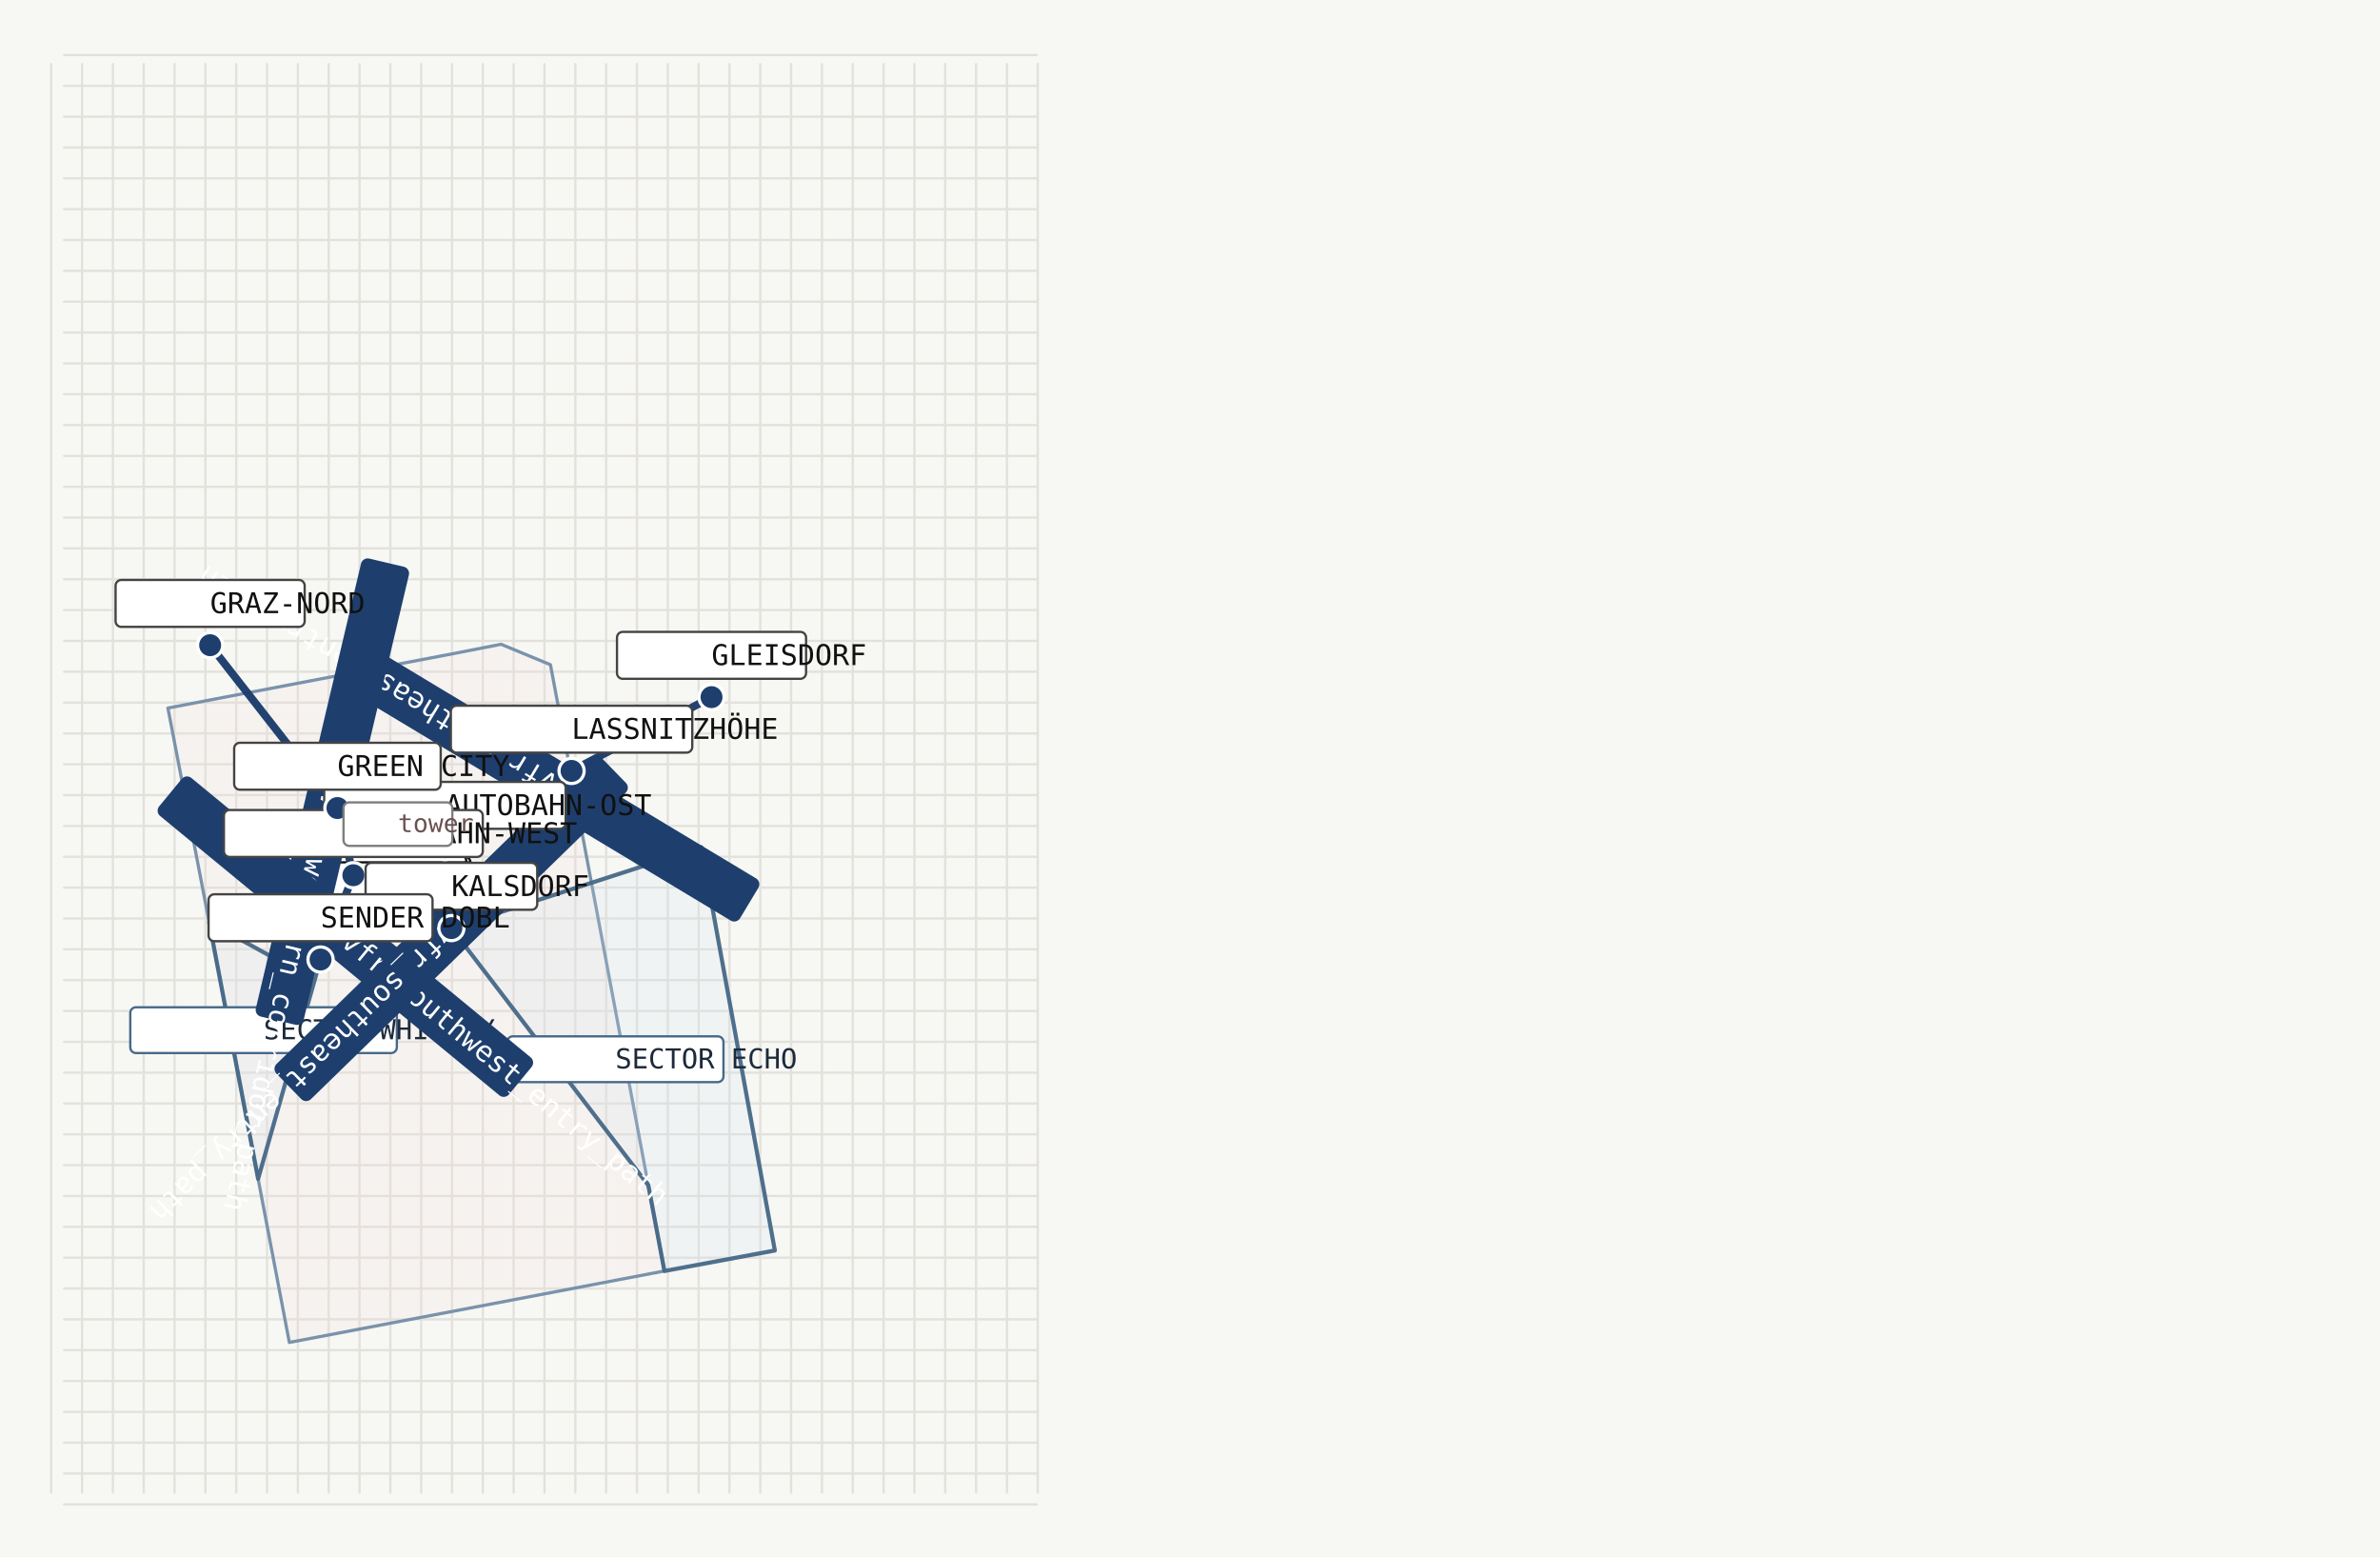
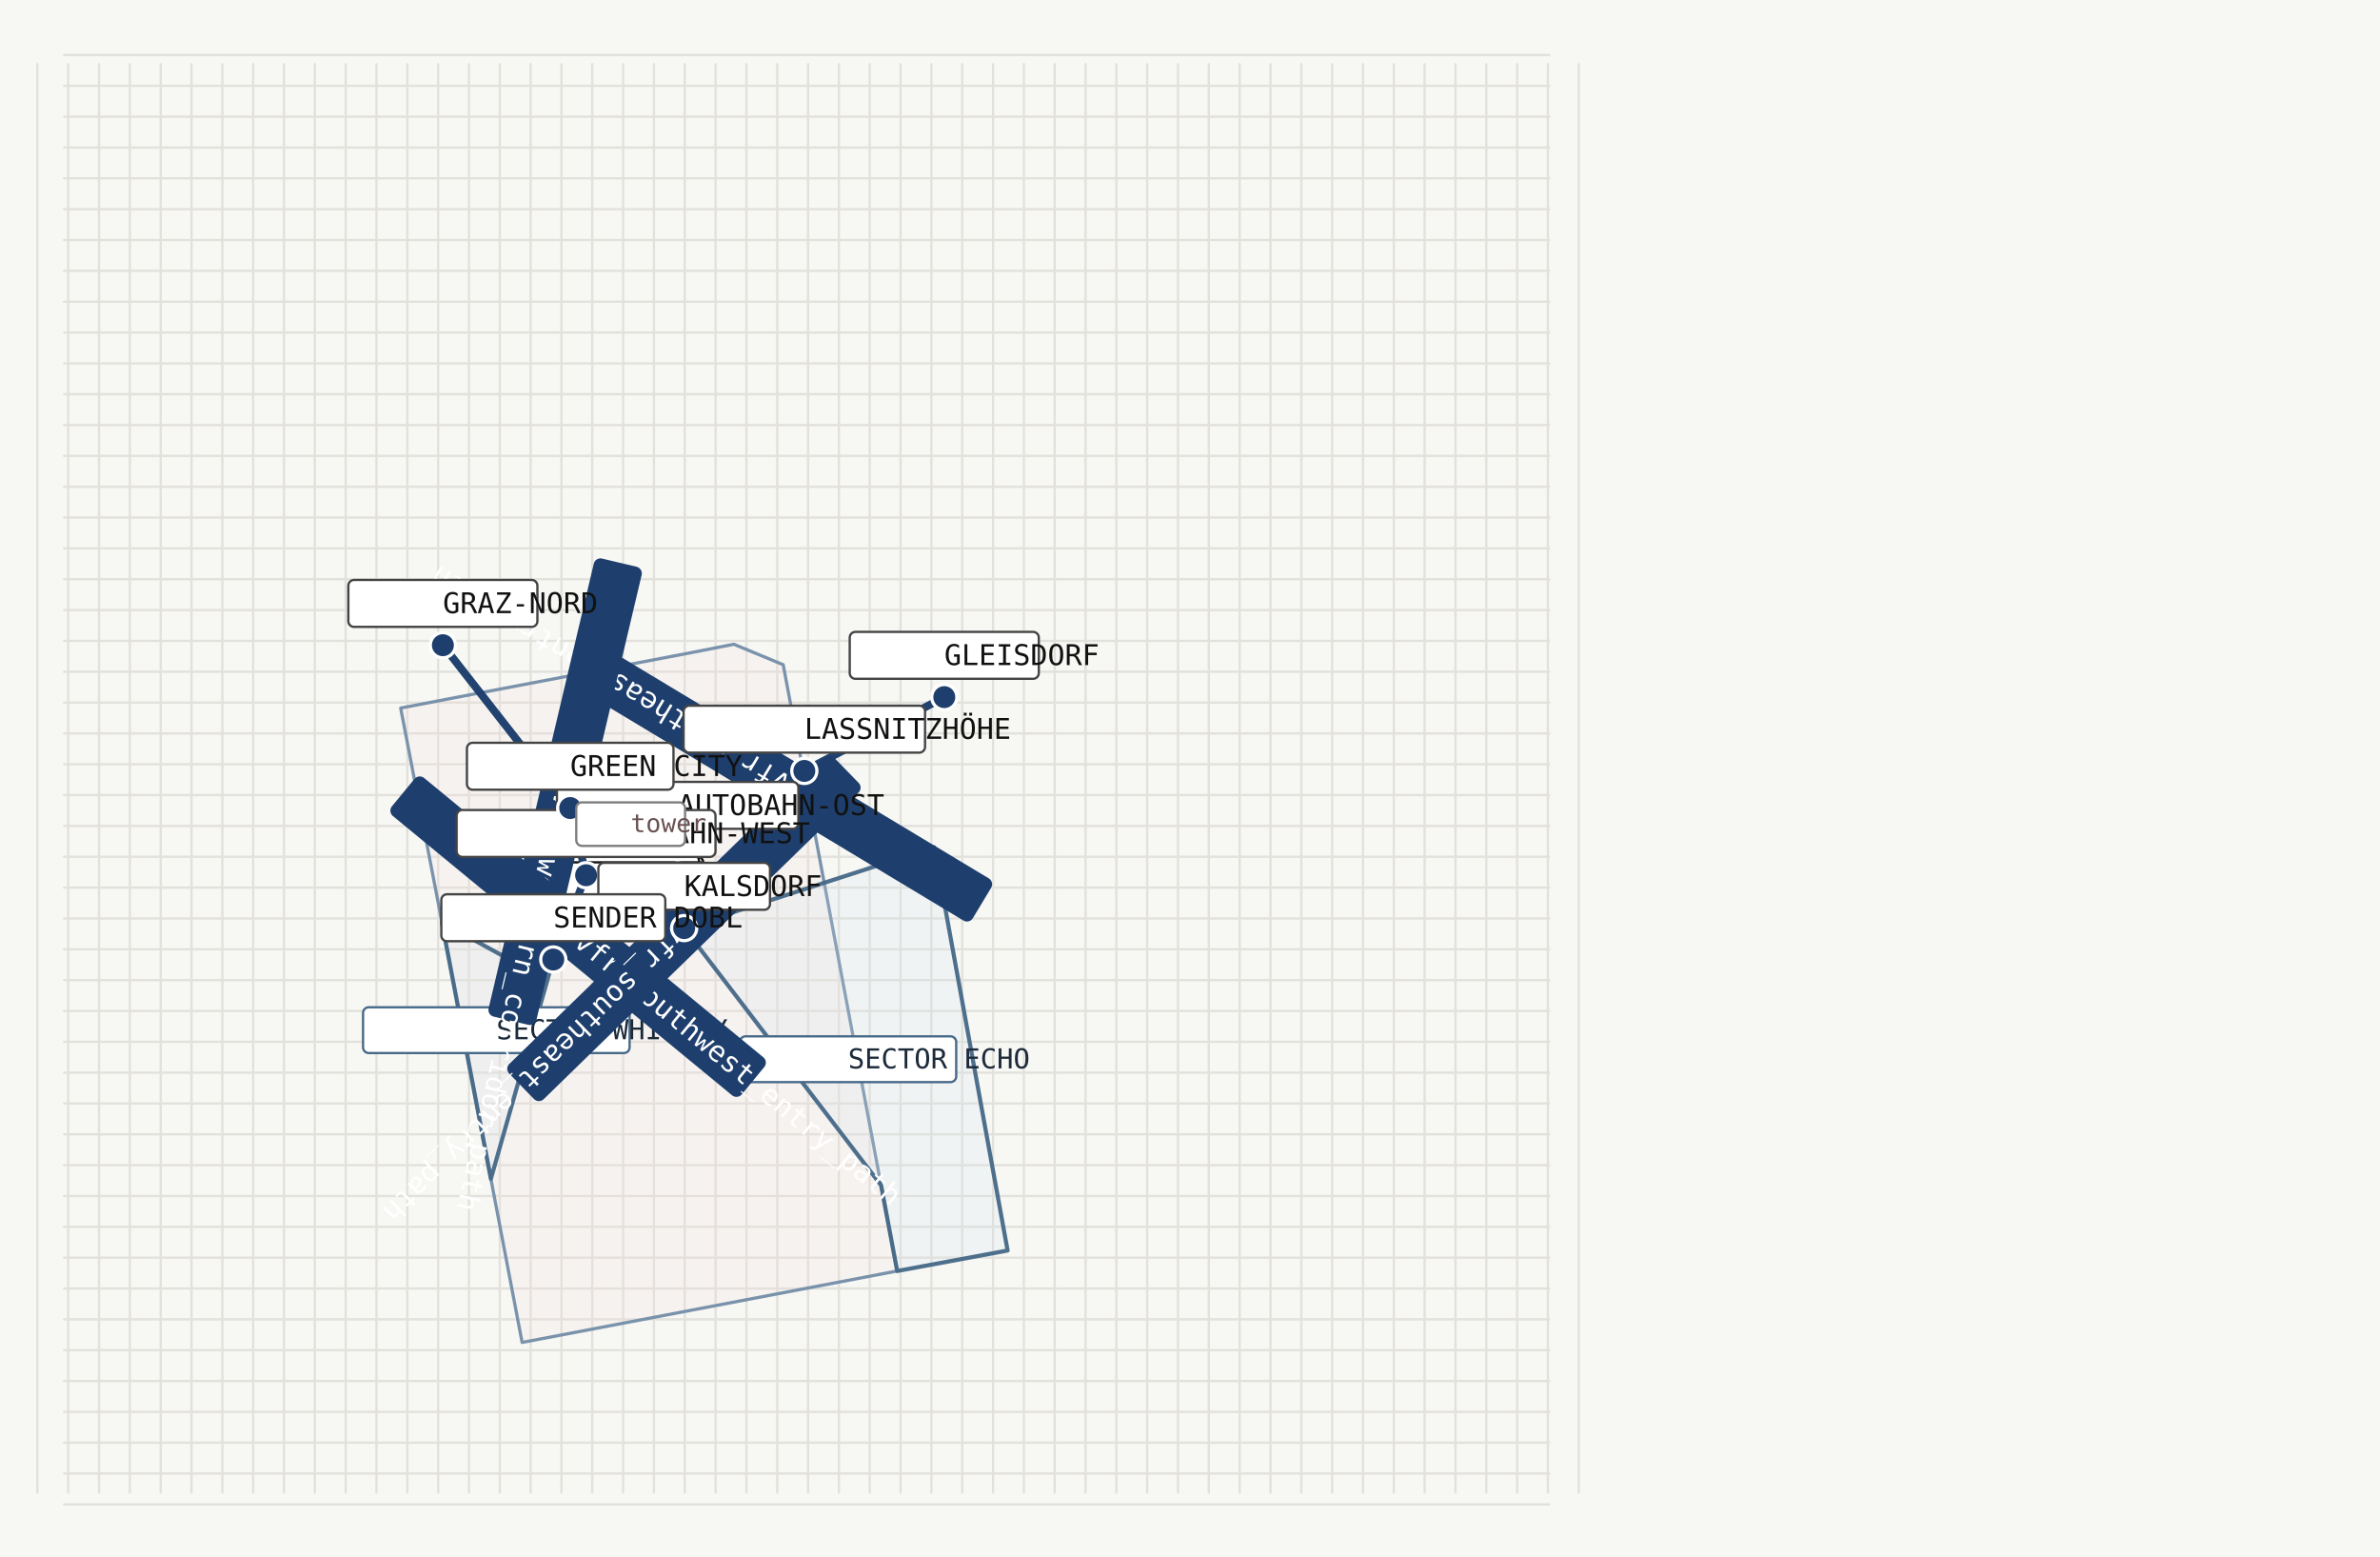
<svg xmlns="http://www.w3.org/2000/svg" width="1040" height="680" viewBox="0 0 1040 680">
  <rect x="0" y="0" width="1040" height="680" fill="#f7f7f4" />
-   <line x1="22.39" y1="652.00" x2="22.39" y2="28.00" stroke="#e2e1dc" stroke-width="1.00" stroke-opacity="1.000" stroke-linecap="round" />
-   <line x1="35.86" y1="652.00" x2="35.86" y2="28.00" stroke="#e2e1dc" stroke-width="1.00" stroke-opacity="1.000" stroke-linecap="round" />
-   <line x1="49.34" y1="652.00" x2="49.34" y2="28.00" stroke="#e2e1dc" stroke-width="1.00" stroke-opacity="1.000" stroke-linecap="round" />
-   <line x1="62.81" y1="652.00" x2="62.81" y2="28.00" stroke="#e2e1dc" stroke-width="1.00" stroke-opacity="1.000" stroke-linecap="round" />
-   <line x1="76.28" y1="652.00" x2="76.28" y2="28.00" stroke="#e2e1dc" stroke-width="1.00" stroke-opacity="1.000" stroke-linecap="round" />
-   <line x1="89.75" y1="652.00" x2="89.75" y2="28.00" stroke="#e2e1dc" stroke-width="1.00" stroke-opacity="1.000" stroke-linecap="round" />
-   <line x1="103.22" y1="652.00" x2="103.22" y2="28.00" stroke="#e2e1dc" stroke-width="1.00" stroke-opacity="1.000" stroke-linecap="round" />
-   <line x1="116.69" y1="652.00" x2="116.69" y2="28.00" stroke="#e2e1dc" stroke-width="1.00" stroke-opacity="1.000" stroke-linecap="round" />
-   <line x1="130.16" y1="652.00" x2="130.16" y2="28.00" stroke="#e2e1dc" stroke-width="1.00" stroke-opacity="1.000" stroke-linecap="round" />
-   <line x1="143.63" y1="652.00" x2="143.63" y2="28.00" stroke="#e2e1dc" stroke-width="1.00" stroke-opacity="1.000" stroke-linecap="round" />
-   <line x1="157.10" y1="652.00" x2="157.10" y2="28.00" stroke="#e2e1dc" stroke-width="1.00" stroke-opacity="1.000" stroke-linecap="round" />
-   <line x1="170.58" y1="652.00" x2="170.58" y2="28.00" stroke="#e2e1dc" stroke-width="1.00" stroke-opacity="1.000" stroke-linecap="round" />
-   <line x1="184.05" y1="652.00" x2="184.05" y2="28.00" stroke="#e2e1dc" stroke-width="1.00" stroke-opacity="1.000" stroke-linecap="round" />
-   <line x1="197.52" y1="652.00" x2="197.52" y2="28.00" stroke="#e2e1dc" stroke-width="1.00" stroke-opacity="1.000" stroke-linecap="round" />
-   <line x1="210.99" y1="652.00" x2="210.99" y2="28.00" stroke="#e2e1dc" stroke-width="1.00" stroke-opacity="1.000" stroke-linecap="round" />
-   <line x1="224.46" y1="652.00" x2="224.46" y2="28.00" stroke="#e2e1dc" stroke-width="1.00" stroke-opacity="1.000" stroke-linecap="round" />
-   <line x1="237.93" y1="652.00" x2="237.93" y2="28.00" stroke="#e2e1dc" stroke-width="1.00" stroke-opacity="1.000" stroke-linecap="round" />
-   <line x1="251.40" y1="652.00" x2="251.40" y2="28.00" stroke="#e2e1dc" stroke-width="1.00" stroke-opacity="1.000" stroke-linecap="round" />
-   <line x1="264.87" y1="652.00" x2="264.87" y2="28.00" stroke="#e2e1dc" stroke-width="1.00" stroke-opacity="1.000" stroke-linecap="round" />
-   <line x1="278.34" y1="652.00" x2="278.34" y2="28.00" stroke="#e2e1dc" stroke-width="1.00" stroke-opacity="1.000" stroke-linecap="round" />
-   <line x1="291.81" y1="652.00" x2="291.81" y2="28.00" stroke="#e2e1dc" stroke-width="1.00" stroke-opacity="1.000" stroke-linecap="round" />
-   <line x1="305.29" y1="652.00" x2="305.29" y2="28.00" stroke="#e2e1dc" stroke-width="1.00" stroke-opacity="1.000" stroke-linecap="round" />
-   <line x1="318.76" y1="652.00" x2="318.76" y2="28.00" stroke="#e2e1dc" stroke-width="1.00" stroke-opacity="1.000" stroke-linecap="round" />
-   <line x1="332.23" y1="652.00" x2="332.23" y2="28.00" stroke="#e2e1dc" stroke-width="1.00" stroke-opacity="1.000" stroke-linecap="round" />
-   <line x1="345.70" y1="652.00" x2="345.70" y2="28.00" stroke="#e2e1dc" stroke-width="1.00" stroke-opacity="1.000" stroke-linecap="round" />
-   <line x1="359.17" y1="652.00" x2="359.17" y2="28.00" stroke="#e2e1dc" stroke-width="1.00" stroke-opacity="1.000" stroke-linecap="round" />
-   <line x1="372.64" y1="652.00" x2="372.64" y2="28.00" stroke="#e2e1dc" stroke-width="1.00" stroke-opacity="1.000" stroke-linecap="round" />
-   <line x1="386.11" y1="652.00" x2="386.11" y2="28.00" stroke="#e2e1dc" stroke-width="1.00" stroke-opacity="1.000" stroke-linecap="round" />
-   <line x1="399.58" y1="652.00" x2="399.58" y2="28.00" stroke="#e2e1dc" stroke-width="1.00" stroke-opacity="1.000" stroke-linecap="round" />
-   <line x1="413.05" y1="652.00" x2="413.05" y2="28.00" stroke="#e2e1dc" stroke-width="1.00" stroke-opacity="1.000" stroke-linecap="round" />
-   <line x1="426.52" y1="652.00" x2="426.52" y2="28.00" stroke="#e2e1dc" stroke-width="1.00" stroke-opacity="1.000" stroke-linecap="round" />
-   <line x1="440.00" y1="652.00" x2="440.00" y2="28.00" stroke="#e2e1dc" stroke-width="1.00" stroke-opacity="1.000" stroke-linecap="round" />
-   <line x1="453.47" y1="652.00" x2="453.47" y2="28.00" stroke="#e2e1dc" stroke-width="1.00" stroke-opacity="1.000" stroke-linecap="round" />
-   <line x1="28.00" y1="657.17" x2="453.02" y2="657.17" stroke="#e2e1dc" stroke-width="1.00" stroke-opacity="1.000" stroke-linecap="round" />
-   <line x1="28.00" y1="643.69" x2="453.02" y2="643.69" stroke="#e2e1dc" stroke-width="1.00" stroke-opacity="1.000" stroke-linecap="round" />
-   <line x1="28.00" y1="630.22" x2="453.02" y2="630.22" stroke="#e2e1dc" stroke-width="1.00" stroke-opacity="1.000" stroke-linecap="round" />
-   <line x1="28.00" y1="616.75" x2="453.02" y2="616.75" stroke="#e2e1dc" stroke-width="1.00" stroke-opacity="1.000" stroke-linecap="round" />
-   <line x1="28.00" y1="603.28" x2="453.02" y2="603.28" stroke="#e2e1dc" stroke-width="1.00" stroke-opacity="1.000" stroke-linecap="round" />
-   <line x1="28.00" y1="589.81" x2="453.02" y2="589.81" stroke="#e2e1dc" stroke-width="1.00" stroke-opacity="1.000" stroke-linecap="round" />
-   <line x1="28.00" y1="576.34" x2="453.02" y2="576.34" stroke="#e2e1dc" stroke-width="1.00" stroke-opacity="1.000" stroke-linecap="round" />
-   <line x1="28.00" y1="562.87" x2="453.02" y2="562.87" stroke="#e2e1dc" stroke-width="1.00" stroke-opacity="1.000" stroke-linecap="round" />
-   <line x1="28.00" y1="549.40" x2="453.02" y2="549.40" stroke="#e2e1dc" stroke-width="1.00" stroke-opacity="1.000" stroke-linecap="round" />
-   <line x1="28.00" y1="535.93" x2="453.02" y2="535.93" stroke="#e2e1dc" stroke-width="1.00" stroke-opacity="1.000" stroke-linecap="round" />
-   <line x1="28.00" y1="522.46" x2="453.02" y2="522.46" stroke="#e2e1dc" stroke-width="1.00" stroke-opacity="1.000" stroke-linecap="round" />
-   <line x1="28.00" y1="508.98" x2="453.02" y2="508.98" stroke="#e2e1dc" stroke-width="1.00" stroke-opacity="1.000" stroke-linecap="round" />
-   <line x1="28.00" y1="495.51" x2="453.02" y2="495.51" stroke="#e2e1dc" stroke-width="1.00" stroke-opacity="1.000" stroke-linecap="round" />
-   <line x1="28.00" y1="482.04" x2="453.02" y2="482.04" stroke="#e2e1dc" stroke-width="1.00" stroke-opacity="1.000" stroke-linecap="round" />
-   <line x1="28.00" y1="468.57" x2="453.02" y2="468.57" stroke="#e2e1dc" stroke-width="1.00" stroke-opacity="1.000" stroke-linecap="round" />
-   <line x1="28.00" y1="455.10" x2="453.02" y2="455.10" stroke="#e2e1dc" stroke-width="1.00" stroke-opacity="1.000" stroke-linecap="round" />
-   <line x1="28.00" y1="441.63" x2="453.02" y2="441.63" stroke="#e2e1dc" stroke-width="1.00" stroke-opacity="1.000" stroke-linecap="round" />
-   <line x1="28.00" y1="428.16" x2="453.02" y2="428.16" stroke="#e2e1dc" stroke-width="1.00" stroke-opacity="1.000" stroke-linecap="round" />
-   <line x1="28.00" y1="414.69" x2="453.02" y2="414.69" stroke="#e2e1dc" stroke-width="1.00" stroke-opacity="1.000" stroke-linecap="round" />
-   <line x1="28.00" y1="401.22" x2="453.02" y2="401.22" stroke="#e2e1dc" stroke-width="1.00" stroke-opacity="1.000" stroke-linecap="round" />
-   <line x1="28.00" y1="387.75" x2="453.02" y2="387.75" stroke="#e2e1dc" stroke-width="1.00" stroke-opacity="1.000" stroke-linecap="round" />
-   <line x1="28.00" y1="374.27" x2="453.02" y2="374.27" stroke="#e2e1dc" stroke-width="1.00" stroke-opacity="1.000" stroke-linecap="round" />
-   <line x1="28.00" y1="360.80" x2="453.02" y2="360.80" stroke="#e2e1dc" stroke-width="1.00" stroke-opacity="1.000" stroke-linecap="round" />
-   <line x1="28.00" y1="347.33" x2="453.02" y2="347.33" stroke="#e2e1dc" stroke-width="1.00" stroke-opacity="1.000" stroke-linecap="round" />
-   <line x1="28.00" y1="333.86" x2="453.02" y2="333.86" stroke="#e2e1dc" stroke-width="1.00" stroke-opacity="1.000" stroke-linecap="round" />
-   <line x1="28.00" y1="320.39" x2="453.02" y2="320.39" stroke="#e2e1dc" stroke-width="1.00" stroke-opacity="1.000" stroke-linecap="round" />
-   <line x1="28.00" y1="306.92" x2="453.02" y2="306.92" stroke="#e2e1dc" stroke-width="1.00" stroke-opacity="1.000" stroke-linecap="round" />
-   <line x1="28.00" y1="293.45" x2="453.02" y2="293.45" stroke="#e2e1dc" stroke-width="1.00" stroke-opacity="1.000" stroke-linecap="round" />
-   <line x1="28.00" y1="279.98" x2="453.02" y2="279.98" stroke="#e2e1dc" stroke-width="1.00" stroke-opacity="1.000" stroke-linecap="round" />
-   <line x1="28.00" y1="266.51" x2="453.02" y2="266.51" stroke="#e2e1dc" stroke-width="1.00" stroke-opacity="1.000" stroke-linecap="round" />
-   <line x1="28.00" y1="253.04" x2="453.02" y2="253.04" stroke="#e2e1dc" stroke-width="1.00" stroke-opacity="1.000" stroke-linecap="round" />
-   <line x1="28.00" y1="239.56" x2="453.02" y2="239.56" stroke="#e2e1dc" stroke-width="1.00" stroke-opacity="1.000" stroke-linecap="round" />
-   <line x1="28.00" y1="226.09" x2="453.02" y2="226.09" stroke="#e2e1dc" stroke-width="1.00" stroke-opacity="1.000" stroke-linecap="round" />
-   <line x1="28.00" y1="212.62" x2="453.02" y2="212.62" stroke="#e2e1dc" stroke-width="1.00" stroke-opacity="1.000" stroke-linecap="round" />
-   <line x1="28.00" y1="199.15" x2="453.02" y2="199.15" stroke="#e2e1dc" stroke-width="1.00" stroke-opacity="1.000" stroke-linecap="round" />
-   <line x1="28.00" y1="185.68" x2="453.02" y2="185.68" stroke="#e2e1dc" stroke-width="1.00" stroke-opacity="1.000" stroke-linecap="round" />
-   <line x1="28.00" y1="172.21" x2="453.02" y2="172.21" stroke="#e2e1dc" stroke-width="1.00" stroke-opacity="1.000" stroke-linecap="round" />
-   <line x1="28.00" y1="158.74" x2="453.02" y2="158.74" stroke="#e2e1dc" stroke-width="1.00" stroke-opacity="1.000" stroke-linecap="round" />
-   <line x1="28.00" y1="145.27" x2="453.02" y2="145.27" stroke="#e2e1dc" stroke-width="1.00" stroke-opacity="1.000" stroke-linecap="round" />
-   <line x1="28.00" y1="131.80" x2="453.02" y2="131.80" stroke="#e2e1dc" stroke-width="1.00" stroke-opacity="1.000" stroke-linecap="round" />
-   <line x1="28.00" y1="118.32" x2="453.02" y2="118.32" stroke="#e2e1dc" stroke-width="1.00" stroke-opacity="1.000" stroke-linecap="round" />
-   <line x1="28.00" y1="104.85" x2="453.02" y2="104.85" stroke="#e2e1dc" stroke-width="1.00" stroke-opacity="1.000" stroke-linecap="round" />
-   <line x1="28.00" y1="91.38" x2="453.02" y2="91.38" stroke="#e2e1dc" stroke-width="1.00" stroke-opacity="1.000" stroke-linecap="round" />
-   <line x1="28.00" y1="77.91" x2="453.02" y2="77.91" stroke="#e2e1dc" stroke-width="1.00" stroke-opacity="1.000" stroke-linecap="round" />
-   <line x1="28.00" y1="64.44" x2="453.02" y2="64.44" stroke="#e2e1dc" stroke-width="1.00" stroke-opacity="1.000" stroke-linecap="round" />
-   <line x1="28.00" y1="50.97" x2="453.02" y2="50.97" stroke="#e2e1dc" stroke-width="1.00" stroke-opacity="1.000" stroke-linecap="round" />
-   <line x1="28.00" y1="37.50" x2="453.02" y2="37.50" stroke="#e2e1dc" stroke-width="1.00" stroke-opacity="1.000" stroke-linecap="round" />
-   <line x1="28.00" y1="24.03" x2="453.02" y2="24.03" stroke="#e2e1dc" stroke-width="1.00" stroke-opacity="1.000" stroke-linecap="round" />
-   <polygon points="73.37,309.31 97.21,304.74 198.81,285.39 218.96,281.44 240.53,290.38 290.34,555.22 126.44,586.43 89.69,393.99 73.37,309.31" fill="#f1d6d6" fill-opacity="0.160" stroke="#748ea8" stroke-width="1.40" stroke-opacity="0.950" stroke-linejoin="round" stroke-linecap="round" />
-   <polygon points="197.25,405.43 306.48,370.11 338.59,546.27 290.34,555.22 283.30,517.79 197.25,405.43" fill="#d7e4ef" fill-opacity="0.180" stroke="#476988" stroke-width="1.80" stroke-opacity="0.950" stroke-linejoin="round" stroke-linecap="round" />
+   <line x1="16.33" y1="652.00" x2="16.33" y2="28.00" stroke="#e2e1dc" stroke-width="1.00" stroke-opacity="1.000" stroke-linecap="round" />
+   <line x1="29.80" y1="652.00" x2="29.80" y2="28.00" stroke="#e2e1dc" stroke-width="1.00" stroke-opacity="1.000" stroke-linecap="round" />
+   <line x1="43.28" y1="652.00" x2="43.28" y2="28.00" stroke="#e2e1dc" stroke-width="1.00" stroke-opacity="1.000" stroke-linecap="round" />
+   <line x1="56.75" y1="652.00" x2="56.75" y2="28.00" stroke="#e2e1dc" stroke-width="1.00" stroke-opacity="1.000" stroke-linecap="round" />
+   <line x1="70.22" y1="652.00" x2="70.22" y2="28.00" stroke="#e2e1dc" stroke-width="1.00" stroke-opacity="1.000" stroke-linecap="round" />
+   <line x1="83.69" y1="652.00" x2="83.69" y2="28.00" stroke="#e2e1dc" stroke-width="1.00" stroke-opacity="1.000" stroke-linecap="round" />
+   <line x1="97.16" y1="652.00" x2="97.16" y2="28.00" stroke="#e2e1dc" stroke-width="1.00" stroke-opacity="1.000" stroke-linecap="round" />
+   <line x1="110.63" y1="652.00" x2="110.63" y2="28.00" stroke="#e2e1dc" stroke-width="1.00" stroke-opacity="1.000" stroke-linecap="round" />
+   <line x1="124.10" y1="652.00" x2="124.10" y2="28.00" stroke="#e2e1dc" stroke-width="1.00" stroke-opacity="1.000" stroke-linecap="round" />
+   <line x1="137.57" y1="652.00" x2="137.57" y2="28.00" stroke="#e2e1dc" stroke-width="1.00" stroke-opacity="1.000" stroke-linecap="round" />
+   <line x1="151.04" y1="652.00" x2="151.04" y2="28.00" stroke="#e2e1dc" stroke-width="1.00" stroke-opacity="1.000" stroke-linecap="round" />
+   <line x1="164.51" y1="652.00" x2="164.51" y2="28.00" stroke="#e2e1dc" stroke-width="1.00" stroke-opacity="1.000" stroke-linecap="round" />
+   <line x1="177.99" y1="652.00" x2="177.99" y2="28.00" stroke="#e2e1dc" stroke-width="1.00" stroke-opacity="1.000" stroke-linecap="round" />
+   <line x1="191.46" y1="652.00" x2="191.46" y2="28.00" stroke="#e2e1dc" stroke-width="1.00" stroke-opacity="1.000" stroke-linecap="round" />
+   <line x1="204.93" y1="652.00" x2="204.93" y2="28.00" stroke="#e2e1dc" stroke-width="1.00" stroke-opacity="1.000" stroke-linecap="round" />
+   <line x1="218.40" y1="652.00" x2="218.40" y2="28.00" stroke="#e2e1dc" stroke-width="1.00" stroke-opacity="1.000" stroke-linecap="round" />
+   <line x1="231.87" y1="652.00" x2="231.87" y2="28.00" stroke="#e2e1dc" stroke-width="1.00" stroke-opacity="1.000" stroke-linecap="round" />
+   <line x1="245.34" y1="652.00" x2="245.34" y2="28.00" stroke="#e2e1dc" stroke-width="1.00" stroke-opacity="1.000" stroke-linecap="round" />
+   <line x1="258.81" y1="652.00" x2="258.81" y2="28.00" stroke="#e2e1dc" stroke-width="1.00" stroke-opacity="1.000" stroke-linecap="round" />
+   <line x1="272.28" y1="652.00" x2="272.28" y2="28.00" stroke="#e2e1dc" stroke-width="1.00" stroke-opacity="1.000" stroke-linecap="round" />
+   <line x1="285.75" y1="652.00" x2="285.75" y2="28.00" stroke="#e2e1dc" stroke-width="1.00" stroke-opacity="1.000" stroke-linecap="round" />
+   <line x1="299.22" y1="652.00" x2="299.22" y2="28.00" stroke="#e2e1dc" stroke-width="1.00" stroke-opacity="1.000" stroke-linecap="round" />
+   <line x1="312.70" y1="652.00" x2="312.70" y2="28.00" stroke="#e2e1dc" stroke-width="1.00" stroke-opacity="1.000" stroke-linecap="round" />
+   <line x1="326.17" y1="652.00" x2="326.17" y2="28.00" stroke="#e2e1dc" stroke-width="1.00" stroke-opacity="1.000" stroke-linecap="round" />
+   <line x1="339.64" y1="652.00" x2="339.64" y2="28.00" stroke="#e2e1dc" stroke-width="1.00" stroke-opacity="1.000" stroke-linecap="round" />
+   <line x1="353.11" y1="652.00" x2="353.11" y2="28.00" stroke="#e2e1dc" stroke-width="1.00" stroke-opacity="1.000" stroke-linecap="round" />
+   <line x1="366.58" y1="652.00" x2="366.58" y2="28.00" stroke="#e2e1dc" stroke-width="1.00" stroke-opacity="1.000" stroke-linecap="round" />
+   <line x1="380.05" y1="652.00" x2="380.05" y2="28.00" stroke="#e2e1dc" stroke-width="1.00" stroke-opacity="1.000" stroke-linecap="round" />
+   <line x1="393.52" y1="652.00" x2="393.52" y2="28.00" stroke="#e2e1dc" stroke-width="1.00" stroke-opacity="1.000" stroke-linecap="round" />
+   <line x1="406.99" y1="652.00" x2="406.99" y2="28.00" stroke="#e2e1dc" stroke-width="1.00" stroke-opacity="1.000" stroke-linecap="round" />
+   <line x1="420.46" y1="652.00" x2="420.46" y2="28.00" stroke="#e2e1dc" stroke-width="1.00" stroke-opacity="1.000" stroke-linecap="round" />
+   <line x1="433.94" y1="652.00" x2="433.94" y2="28.00" stroke="#e2e1dc" stroke-width="1.00" stroke-opacity="1.000" stroke-linecap="round" />
+   <line x1="447.41" y1="652.00" x2="447.41" y2="28.00" stroke="#e2e1dc" stroke-width="1.00" stroke-opacity="1.000" stroke-linecap="round" />
+   <line x1="460.88" y1="652.00" x2="460.88" y2="28.00" stroke="#e2e1dc" stroke-width="1.00" stroke-opacity="1.000" stroke-linecap="round" />
+   <line x1="474.35" y1="652.00" x2="474.35" y2="28.00" stroke="#e2e1dc" stroke-width="1.00" stroke-opacity="1.000" stroke-linecap="round" />
+   <line x1="487.82" y1="652.00" x2="487.82" y2="28.00" stroke="#e2e1dc" stroke-width="1.00" stroke-opacity="1.000" stroke-linecap="round" />
+   <line x1="501.29" y1="652.00" x2="501.29" y2="28.00" stroke="#e2e1dc" stroke-width="1.00" stroke-opacity="1.000" stroke-linecap="round" />
+   <line x1="514.76" y1="652.00" x2="514.76" y2="28.00" stroke="#e2e1dc" stroke-width="1.00" stroke-opacity="1.000" stroke-linecap="round" />
+   <line x1="528.23" y1="652.00" x2="528.23" y2="28.00" stroke="#e2e1dc" stroke-width="1.00" stroke-opacity="1.000" stroke-linecap="round" />
+   <line x1="541.70" y1="652.00" x2="541.70" y2="28.00" stroke="#e2e1dc" stroke-width="1.00" stroke-opacity="1.000" stroke-linecap="round" />
+   <line x1="555.17" y1="652.00" x2="555.17" y2="28.00" stroke="#e2e1dc" stroke-width="1.00" stroke-opacity="1.000" stroke-linecap="round" />
+   <line x1="568.65" y1="652.00" x2="568.65" y2="28.00" stroke="#e2e1dc" stroke-width="1.00" stroke-opacity="1.000" stroke-linecap="round" />
+   <line x1="582.12" y1="652.00" x2="582.12" y2="28.00" stroke="#e2e1dc" stroke-width="1.00" stroke-opacity="1.000" stroke-linecap="round" />
+   <line x1="595.59" y1="652.00" x2="595.59" y2="28.00" stroke="#e2e1dc" stroke-width="1.00" stroke-opacity="1.000" stroke-linecap="round" />
+   <line x1="609.06" y1="652.00" x2="609.06" y2="28.00" stroke="#e2e1dc" stroke-width="1.00" stroke-opacity="1.000" stroke-linecap="round" />
+   <line x1="622.53" y1="652.00" x2="622.53" y2="28.00" stroke="#e2e1dc" stroke-width="1.00" stroke-opacity="1.000" stroke-linecap="round" />
+   <line x1="636.00" y1="652.00" x2="636.00" y2="28.00" stroke="#e2e1dc" stroke-width="1.00" stroke-opacity="1.000" stroke-linecap="round" />
+   <line x1="649.47" y1="652.00" x2="649.47" y2="28.00" stroke="#e2e1dc" stroke-width="1.00" stroke-opacity="1.000" stroke-linecap="round" />
+   <line x1="662.94" y1="652.00" x2="662.94" y2="28.00" stroke="#e2e1dc" stroke-width="1.00" stroke-opacity="1.000" stroke-linecap="round" />
+   <line x1="676.41" y1="652.00" x2="676.41" y2="28.00" stroke="#e2e1dc" stroke-width="1.00" stroke-opacity="1.000" stroke-linecap="round" />
+   <line x1="689.88" y1="652.00" x2="689.88" y2="28.00" stroke="#e2e1dc" stroke-width="1.00" stroke-opacity="1.000" stroke-linecap="round" />
+   <line x1="28.00" y1="657.17" x2="676.97" y2="657.17" stroke="#e2e1dc" stroke-width="1.00" stroke-opacity="1.000" stroke-linecap="round" />
+   <line x1="28.00" y1="643.69" x2="676.97" y2="643.69" stroke="#e2e1dc" stroke-width="1.00" stroke-opacity="1.000" stroke-linecap="round" />
+   <line x1="28.00" y1="630.22" x2="676.97" y2="630.22" stroke="#e2e1dc" stroke-width="1.00" stroke-opacity="1.000" stroke-linecap="round" />
+   <line x1="28.00" y1="616.75" x2="676.97" y2="616.75" stroke="#e2e1dc" stroke-width="1.00" stroke-opacity="1.000" stroke-linecap="round" />
+   <line x1="28.00" y1="603.28" x2="676.97" y2="603.28" stroke="#e2e1dc" stroke-width="1.00" stroke-opacity="1.000" stroke-linecap="round" />
+   <line x1="28.00" y1="589.81" x2="676.97" y2="589.81" stroke="#e2e1dc" stroke-width="1.00" stroke-opacity="1.000" stroke-linecap="round" />
+   <line x1="28.00" y1="576.34" x2="676.97" y2="576.34" stroke="#e2e1dc" stroke-width="1.00" stroke-opacity="1.000" stroke-linecap="round" />
+   <line x1="28.00" y1="562.87" x2="676.97" y2="562.87" stroke="#e2e1dc" stroke-width="1.00" stroke-opacity="1.000" stroke-linecap="round" />
+   <line x1="28.00" y1="549.40" x2="676.97" y2="549.40" stroke="#e2e1dc" stroke-width="1.00" stroke-opacity="1.000" stroke-linecap="round" />
+   <line x1="28.00" y1="535.93" x2="676.97" y2="535.93" stroke="#e2e1dc" stroke-width="1.00" stroke-opacity="1.000" stroke-linecap="round" />
+   <line x1="28.00" y1="522.46" x2="676.97" y2="522.46" stroke="#e2e1dc" stroke-width="1.00" stroke-opacity="1.000" stroke-linecap="round" />
+   <line x1="28.00" y1="508.98" x2="676.97" y2="508.98" stroke="#e2e1dc" stroke-width="1.00" stroke-opacity="1.000" stroke-linecap="round" />
+   <line x1="28.00" y1="495.51" x2="676.97" y2="495.51" stroke="#e2e1dc" stroke-width="1.00" stroke-opacity="1.000" stroke-linecap="round" />
+   <line x1="28.00" y1="482.04" x2="676.97" y2="482.04" stroke="#e2e1dc" stroke-width="1.00" stroke-opacity="1.000" stroke-linecap="round" />
+   <line x1="28.00" y1="468.57" x2="676.97" y2="468.57" stroke="#e2e1dc" stroke-width="1.00" stroke-opacity="1.000" stroke-linecap="round" />
+   <line x1="28.00" y1="455.10" x2="676.97" y2="455.10" stroke="#e2e1dc" stroke-width="1.00" stroke-opacity="1.000" stroke-linecap="round" />
+   <line x1="28.00" y1="441.63" x2="676.97" y2="441.63" stroke="#e2e1dc" stroke-width="1.00" stroke-opacity="1.000" stroke-linecap="round" />
+   <line x1="28.00" y1="428.16" x2="676.97" y2="428.16" stroke="#e2e1dc" stroke-width="1.00" stroke-opacity="1.000" stroke-linecap="round" />
+   <line x1="28.00" y1="414.69" x2="676.97" y2="414.69" stroke="#e2e1dc" stroke-width="1.00" stroke-opacity="1.000" stroke-linecap="round" />
+   <line x1="28.00" y1="401.22" x2="676.97" y2="401.22" stroke="#e2e1dc" stroke-width="1.00" stroke-opacity="1.000" stroke-linecap="round" />
+   <line x1="28.00" y1="387.75" x2="676.97" y2="387.75" stroke="#e2e1dc" stroke-width="1.00" stroke-opacity="1.000" stroke-linecap="round" />
+   <line x1="28.00" y1="374.27" x2="676.97" y2="374.27" stroke="#e2e1dc" stroke-width="1.00" stroke-opacity="1.000" stroke-linecap="round" />
+   <line x1="28.00" y1="360.80" x2="676.97" y2="360.80" stroke="#e2e1dc" stroke-width="1.00" stroke-opacity="1.000" stroke-linecap="round" />
+   <line x1="28.00" y1="347.33" x2="676.97" y2="347.33" stroke="#e2e1dc" stroke-width="1.00" stroke-opacity="1.000" stroke-linecap="round" />
+   <line x1="28.00" y1="333.86" x2="676.97" y2="333.86" stroke="#e2e1dc" stroke-width="1.00" stroke-opacity="1.000" stroke-linecap="round" />
+   <line x1="28.00" y1="320.39" x2="676.97" y2="320.39" stroke="#e2e1dc" stroke-width="1.00" stroke-opacity="1.000" stroke-linecap="round" />
+   <line x1="28.00" y1="306.92" x2="676.97" y2="306.92" stroke="#e2e1dc" stroke-width="1.00" stroke-opacity="1.000" stroke-linecap="round" />
+   <line x1="28.00" y1="293.45" x2="676.97" y2="293.45" stroke="#e2e1dc" stroke-width="1.00" stroke-opacity="1.000" stroke-linecap="round" />
+   <line x1="28.00" y1="279.98" x2="676.97" y2="279.98" stroke="#e2e1dc" stroke-width="1.00" stroke-opacity="1.000" stroke-linecap="round" />
+   <line x1="28.00" y1="266.51" x2="676.97" y2="266.51" stroke="#e2e1dc" stroke-width="1.00" stroke-opacity="1.000" stroke-linecap="round" />
+   <line x1="28.00" y1="253.04" x2="676.97" y2="253.04" stroke="#e2e1dc" stroke-width="1.00" stroke-opacity="1.000" stroke-linecap="round" />
+   <line x1="28.00" y1="239.56" x2="676.97" y2="239.56" stroke="#e2e1dc" stroke-width="1.00" stroke-opacity="1.000" stroke-linecap="round" />
+   <line x1="28.00" y1="226.09" x2="676.97" y2="226.09" stroke="#e2e1dc" stroke-width="1.00" stroke-opacity="1.000" stroke-linecap="round" />
+   <line x1="28.00" y1="212.62" x2="676.97" y2="212.62" stroke="#e2e1dc" stroke-width="1.00" stroke-opacity="1.000" stroke-linecap="round" />
+   <line x1="28.00" y1="199.15" x2="676.97" y2="199.15" stroke="#e2e1dc" stroke-width="1.00" stroke-opacity="1.000" stroke-linecap="round" />
+   <line x1="28.00" y1="185.68" x2="676.97" y2="185.68" stroke="#e2e1dc" stroke-width="1.00" stroke-opacity="1.000" stroke-linecap="round" />
+   <line x1="28.00" y1="172.21" x2="676.97" y2="172.21" stroke="#e2e1dc" stroke-width="1.00" stroke-opacity="1.000" stroke-linecap="round" />
+   <line x1="28.00" y1="158.74" x2="676.97" y2="158.74" stroke="#e2e1dc" stroke-width="1.00" stroke-opacity="1.000" stroke-linecap="round" />
+   <line x1="28.00" y1="145.27" x2="676.97" y2="145.27" stroke="#e2e1dc" stroke-width="1.00" stroke-opacity="1.000" stroke-linecap="round" />
+   <line x1="28.00" y1="131.80" x2="676.97" y2="131.80" stroke="#e2e1dc" stroke-width="1.00" stroke-opacity="1.000" stroke-linecap="round" />
+   <line x1="28.00" y1="118.32" x2="676.97" y2="118.32" stroke="#e2e1dc" stroke-width="1.00" stroke-opacity="1.000" stroke-linecap="round" />
+   <line x1="28.00" y1="104.85" x2="676.97" y2="104.85" stroke="#e2e1dc" stroke-width="1.00" stroke-opacity="1.000" stroke-linecap="round" />
+   <line x1="28.00" y1="91.38" x2="676.97" y2="91.38" stroke="#e2e1dc" stroke-width="1.00" stroke-opacity="1.000" stroke-linecap="round" />
+   <line x1="28.00" y1="77.91" x2="676.97" y2="77.91" stroke="#e2e1dc" stroke-width="1.00" stroke-opacity="1.000" stroke-linecap="round" />
+   <line x1="28.00" y1="64.44" x2="676.97" y2="64.44" stroke="#e2e1dc" stroke-width="1.00" stroke-opacity="1.000" stroke-linecap="round" />
+   <line x1="28.00" y1="50.97" x2="676.97" y2="50.97" stroke="#e2e1dc" stroke-width="1.00" stroke-opacity="1.000" stroke-linecap="round" />
+   <line x1="28.00" y1="37.50" x2="676.97" y2="37.50" stroke="#e2e1dc" stroke-width="1.00" stroke-opacity="1.000" stroke-linecap="round" />
+   <line x1="28.00" y1="24.03" x2="676.97" y2="24.03" stroke="#e2e1dc" stroke-width="1.00" stroke-opacity="1.000" stroke-linecap="round" />
+   <polygon points="175.08,309.31 198.92,304.74 300.52,285.39 320.67,281.44 342.24,290.38 392.05,555.22 228.15,586.43 191.40,393.99 175.08,309.31" fill="#f1d6d6" fill-opacity="0.160" stroke="#748ea8" stroke-width="1.40" stroke-opacity="0.950" stroke-linejoin="round" stroke-linecap="round" />
+   <polygon points="298.96,405.43 408.19,370.11 440.30,546.27 392.05,555.22 385.01,517.79 298.96,405.43" fill="#d7e4ef" fill-opacity="0.180" stroke="#476988" stroke-width="1.80" stroke-opacity="0.950" stroke-linejoin="round" stroke-linecap="round" />
  <g>
-     <rect x="221.61" y="452.71" width="94.52" height="20.00" fill="#ffffff" stroke="#476988" stroke-width="1.0" rx="2.5" />
-     <text x="268.87" y="466.71" fill="#1c2a3a" font-family="monospace" font-size="12.0" text-anchor="center">SECTOR ECHO</text>
+     <rect x="323.32" y="452.71" width="94.52" height="20.00" fill="#ffffff" stroke="#476988" stroke-width="1.0" rx="2.5" />
+     <text x="370.58" y="466.71" fill="#1c2a3a" font-family="monospace" font-size="12.0" text-anchor="center">SECTOR ECHO</text>
  </g>
-   <polygon points="112.79,514.96 91.41,402.97 118.80,417.99 140.05,419.18 112.79,514.96" fill="#d7e4ef" fill-opacity="0.180" stroke="#476988" stroke-width="1.80" stroke-opacity="0.950" stroke-linejoin="round" stroke-linecap="round" />
+   <polygon points="214.50,514.96 193.11,402.97 220.51,417.99 241.75,419.18 214.50,514.96" fill="#d7e4ef" fill-opacity="0.180" stroke="#476988" stroke-width="1.80" stroke-opacity="0.950" stroke-linejoin="round" stroke-linecap="round" />
  <g>
-     <rect x="56.93" y="440.01" width="116.48" height="20.00" fill="#ffffff" stroke="#476988" stroke-width="1.0" rx="2.5" />
-     <text x="115.17" y="454.01" fill="#1c2a3a" font-family="monospace" font-size="12.0" text-anchor="center">SECTOR WHISKEY</text>
+     <rect x="158.64" y="440.01" width="116.48" height="20.00" fill="#ffffff" stroke="#476988" stroke-width="1.0" rx="2.5" />
+     <text x="216.88" y="454.01" fill="#1c2a3a" font-family="monospace" font-size="12.0" text-anchor="center">SECTOR WHISKEY</text>
  </g>
-   <polygon points="169.10,379.30 172.83,399.15 172.53,399.21 168.80,379.36" fill="#ffffff" fill-opacity="1.000" stroke="#0f1114" stroke-width="1.80" stroke-opacity="1.000" stroke-linejoin="round" stroke-linecap="round" />
-   <line x1="168.95" y1="379.33" x2="172.68" y2="399.18" stroke="#4d4d4d" stroke-width="1.20" stroke-opacity="1.000" stroke-linecap="round" stroke-dasharray="10 7" />
+   <polygon points="270.81,379.30 274.54,399.15 274.24,399.21 270.51,379.36" fill="#ffffff" fill-opacity="1.000" stroke="#0f1114" stroke-width="1.80" stroke-opacity="1.000" stroke-linejoin="round" stroke-linecap="round" />
+   <line x1="270.66" y1="379.33" x2="274.39" y2="399.18" stroke="#4d4d4d" stroke-width="1.20" stroke-opacity="1.000" stroke-linecap="round" stroke-dasharray="10 7" />
  <g>
-     <rect x="136.06" y="374.26" width="69.51" height="21.00" fill="#ffffff" stroke="#111111" stroke-width="1.0" rx="2.5" />
-     <text x="170.82" y="389.26" fill="#111111" font-family="monospace" font-size="13.0" text-anchor="center">16C/34C</text>
+     <rect x="237.77" y="374.26" width="69.51" height="21.00" fill="#ffffff" stroke="#111111" stroke-width="1.0" rx="2.5" />
+     <text x="272.52" y="389.26" fill="#111111" font-family="monospace" font-size="13.0" text-anchor="center">16C/34C</text>
  </g>
-   <polygon points="168.58,385.98 169.53,391.01 169.36,391.04 168.42,386.01" fill="#ffffff" fill-opacity="1.000" stroke="#0f1114" stroke-width="1.80" stroke-opacity="1.000" stroke-linejoin="round" stroke-linecap="round" />
-   <line x1="168.50" y1="385.99" x2="169.44" y2="391.03" stroke="#4d4d4d" stroke-width="1.20" stroke-opacity="1.000" stroke-linecap="round" stroke-dasharray="10 7" />
+   <polygon points="270.29,385.98 271.23,391.01 271.07,391.04 270.13,386.01" fill="#ffffff" fill-opacity="1.000" stroke="#0f1114" stroke-width="1.80" stroke-opacity="1.000" stroke-linejoin="round" stroke-linecap="round" />
+   <line x1="270.21" y1="385.99" x2="271.15" y2="391.03" stroke="#4d4d4d" stroke-width="1.20" stroke-opacity="1.000" stroke-linecap="round" stroke-dasharray="10 7" />
  <g>
-     <rect x="134.22" y="373.51" width="69.51" height="21.00" fill="#ffffff" stroke="#111111" stroke-width="1.0" rx="2.5" />
-     <text x="168.97" y="388.51" fill="#111111" font-family="monospace" font-size="13.0" text-anchor="center">16R/34L</text>
+     <rect x="235.93" y="373.51" width="69.51" height="21.00" fill="#ffffff" stroke="#111111" stroke-width="1.0" rx="2.5" />
+     <text x="270.68" y="388.51" fill="#111111" font-family="monospace" font-size="13.0" text-anchor="center">16R/34L</text>
  </g>
-   <polygon points="172.41,389.57 173.20,393.80 173.01,393.84 172.21,389.61" fill="#ffffff" fill-opacity="1.000" stroke="#0f1114" stroke-width="1.80" stroke-opacity="1.000" stroke-linejoin="round" stroke-linecap="round" />
-   <line x1="172.31" y1="389.59" x2="173.10" y2="393.82" stroke="#4d4d4d" stroke-width="1.20" stroke-opacity="1.000" stroke-linecap="round" stroke-dasharray="10 7" />
+   <polygon points="274.12,389.57 274.91,393.80 274.71,393.84 273.92,389.61" fill="#ffffff" fill-opacity="1.000" stroke="#0f1114" stroke-width="1.80" stroke-opacity="1.000" stroke-linejoin="round" stroke-linecap="round" />
+   <line x1="274.02" y1="389.59" x2="274.81" y2="393.82" stroke="#4d4d4d" stroke-width="1.20" stroke-opacity="1.000" stroke-linecap="round" stroke-dasharray="10 7" />
  <g>
-     <rect x="137.95" y="376.71" width="69.51" height="21.00" fill="#ffffff" stroke="#111111" stroke-width="1.0" rx="2.5" />
-     <text x="172.71" y="391.71" fill="#111111" font-family="monospace" font-size="13.0" text-anchor="center">16L/34R</text>
+     <rect x="239.66" y="376.71" width="69.51" height="21.00" fill="#ffffff" stroke="#111111" stroke-width="1.0" rx="2.5" />
+     <text x="274.42" y="391.71" fill="#111111" font-family="monospace" font-size="13.0" text-anchor="center">16L/34R</text>
  </g>
-   <polyline points="310.92,304.53 249.76,336.77 194.41,370.06 178.17,370.36" fill="none" fill-opacity="0.000" stroke="#1e3f6d" stroke-width="3.40" stroke-opacity="0.980" stroke-linejoin="round" stroke-linecap="round" />
-   <g transform="rotate(-148.97 244.75 339.79)">
-     <rect x="146.25" y="325.29" width="197.00" height="20.50" fill="#1e3f6d" stroke="#1e3f6d" stroke-width="1.0" rx="2.5" />
-     <text x="244.75" y="339.79" fill="#ffffff" font-family="monospace" font-size="12.5" text-anchor="center">vfr_northeast_entry_path</text>
+   <polyline points="412.63,304.53 396.63,312.96 351.47,336.77 351.02,337.04 296.12,370.06 279.88,370.36" fill="none" fill-opacity="0.000" stroke="#1e3f6d" stroke-width="3.40" stroke-opacity="0.980" stroke-linejoin="round" stroke-linecap="round" />
+   <g transform="rotate(-148.97 346.46 339.79)">
+     <rect x="247.96" y="325.29" width="197.00" height="20.50" fill="#1e3f6d" stroke="#1e3f6d" stroke-width="1.0" rx="2.5" />
+     <text x="346.46" y="339.79" fill="#ffffff" font-family="monospace" font-size="12.5" text-anchor="center">vfr_northeast_entry_path</text>
  </g>
-   <polyline points="140.07,419.16 154.40,382.34 147.45,352.98 94.54,285.33 91.82,281.85" fill="none" fill-opacity="0.000" stroke="#1e3f6d" stroke-width="3.40" stroke-opacity="0.980" stroke-linejoin="round" stroke-linecap="round" />
-   <g transform="rotate(103.31 141.10 344.86)">
-     <rect x="38.79" y="330.36" width="204.62" height="20.50" fill="#1e3f6d" stroke="#1e3f6d" stroke-width="1.0" rx="2.5" />
-     <text x="141.10" y="344.86" fill="#ffffff" font-family="monospace" font-size="12.5" text-anchor="center">vfr_western_corridor_path</text>
+   <polyline points="241.77,419.16 256.11,382.34 249.16,352.98 196.25,285.33 193.53,281.85" fill="none" fill-opacity="0.000" stroke="#1e3f6d" stroke-width="3.40" stroke-opacity="0.980" stroke-linejoin="round" stroke-linecap="round" />
+   <g transform="rotate(103.31 242.81 344.86)">
+     <rect x="140.50" y="330.36" width="204.62" height="20.50" fill="#1e3f6d" stroke="#1e3f6d" stroke-width="1.0" rx="2.5" />
+     <text x="242.81" y="344.86" fill="#ffffff" font-family="monospace" font-size="12.5" text-anchor="center">vfr_western_corridor_path</text>
  </g>
-   <polyline points="140.07,419.16 156.37,405.74" fill="none" fill-opacity="0.000" stroke="#1e3f6d" stroke-width="3.40" stroke-opacity="0.980" stroke-linejoin="round" stroke-linecap="round" />
-   <g transform="rotate(39.46 148.22 412.45)">
-     <rect x="49.72" y="397.95" width="197.00" height="20.50" fill="#1e3f6d" stroke="#1e3f6d" stroke-width="1.0" rx="2.5" />
-     <text x="148.22" y="412.45" fill="#ffffff" font-family="monospace" font-size="12.5" text-anchor="center">vfr_southwest_entry_path</text>
+   <polyline points="241.77,419.16 258.08,405.74" fill="none" fill-opacity="0.000" stroke="#1e3f6d" stroke-width="3.40" stroke-opacity="0.980" stroke-linejoin="round" stroke-linecap="round" />
+   <g transform="rotate(39.46 249.92 412.45)">
+     <rect x="151.42" y="397.95" width="197.00" height="20.50" fill="#1e3f6d" stroke="#1e3f6d" stroke-width="1.0" rx="2.5" />
+     <text x="249.92" y="412.45" fill="#ffffff" font-family="monospace" font-size="12.5" text-anchor="center">vfr_southwest_entry_path</text>
  </g>
-   <polyline points="197.25,405.43 191.13,399.47" fill="none" fill-opacity="0.000" stroke="#1e3f6d" stroke-width="3.40" stroke-opacity="0.980" stroke-linejoin="round" stroke-linecap="round" />
-   <g transform="rotate(135.77 194.19 402.45)">
-     <rect x="95.69" y="387.95" width="197.00" height="20.50" fill="#1e3f6d" stroke="#1e3f6d" stroke-width="1.0" rx="2.5" />
-     <text x="194.19" y="402.45" fill="#ffffff" font-family="monospace" font-size="12.5" text-anchor="center">vfr_southeast_entry_path</text>
+   <polyline points="298.96,405.43 292.84,399.47" fill="none" fill-opacity="0.000" stroke="#1e3f6d" stroke-width="3.40" stroke-opacity="0.980" stroke-linejoin="round" stroke-linecap="round" />
+   <g transform="rotate(135.77 295.90 402.45)">
+     <rect x="197.40" y="387.95" width="197.00" height="20.50" fill="#1e3f6d" stroke="#1e3f6d" stroke-width="1.0" rx="2.5" />
+     <text x="295.90" y="402.45" fill="#ffffff" font-family="monospace" font-size="12.5" text-anchor="center">vfr_southeast_entry_path</text>
  </g>
-   <circle cx="310.92" cy="304.53" r="5.50" fill="#1e3f6d" fill-opacity="1.000" stroke="#ffffff" stroke-width="1.40" />
+   <circle cx="412.63" cy="304.53" r="5.50" fill="#1e3f6d" fill-opacity="1.000" stroke="#ffffff" stroke-width="1.40" />
  <g>
-     <rect x="269.61" y="276.03" width="82.62" height="20.50" fill="#ffffff" stroke="#444444" stroke-width="1.0" rx="2.5" />
-     <text x="310.92" y="290.53" fill="#111111" font-family="monospace" font-size="12.5" text-anchor="center">GLEISDORF</text>
+     <rect x="371.31" y="276.03" width="82.62" height="20.50" fill="#ffffff" stroke="#444444" stroke-width="1.0" rx="2.5" />
+     <text x="412.63" y="290.53" fill="#111111" font-family="monospace" font-size="12.5" text-anchor="center">GLEISDORF</text>
  </g>
-   <circle cx="91.82" cy="281.85" r="5.50" fill="#1e3f6d" fill-opacity="1.000" stroke="#ffffff" stroke-width="1.40" />
+   <circle cx="193.53" cy="281.85" r="5.50" fill="#1e3f6d" fill-opacity="1.000" stroke="#ffffff" stroke-width="1.40" />
  <g>
-     <rect x="50.51" y="253.35" width="82.62" height="20.50" fill="#ffffff" stroke="#444444" stroke-width="1.0" rx="2.5" />
-     <text x="91.82" y="267.85" fill="#111111" font-family="monospace" font-size="12.5" text-anchor="center">GRAZ-NORD</text>
+     <rect x="152.21" y="253.35" width="82.62" height="20.50" fill="#ffffff" stroke="#444444" stroke-width="1.0" rx="2.5" />
+     <text x="193.53" y="267.85" fill="#111111" font-family="monospace" font-size="12.5" text-anchor="center">GRAZ-NORD</text>
  </g>
-   <circle cx="249.76" cy="336.77" r="5.50" fill="#1e3f6d" fill-opacity="1.000" stroke="#ffffff" stroke-width="1.40" />
+   <circle cx="351.47" cy="336.77" r="5.50" fill="#1e3f6d" fill-opacity="1.000" stroke="#ffffff" stroke-width="1.40" />
  <g>
-     <rect x="197.01" y="308.27" width="105.50" height="20.50" fill="#ffffff" stroke="#444444" stroke-width="1.0" rx="2.5" />
-     <text x="249.76" y="322.77" fill="#111111" font-family="monospace" font-size="12.5" text-anchor="center">LASSNITZHÖHE</text>
+     <rect x="298.72" y="308.27" width="105.50" height="20.50" fill="#ffffff" stroke="#444444" stroke-width="1.0" rx="2.5" />
+     <text x="351.47" y="322.77" fill="#111111" font-family="monospace" font-size="12.5" text-anchor="center">LASSNITZHÖHE</text>
  </g>
-   <circle cx="194.41" cy="370.06" r="5.50" fill="#1e3f6d" fill-opacity="1.000" stroke="#ffffff" stroke-width="1.40" />
+   <circle cx="296.12" cy="370.06" r="5.50" fill="#1e3f6d" fill-opacity="1.000" stroke="#ffffff" stroke-width="1.40" />
  <g>
-     <rect x="141.66" y="341.56" width="105.50" height="20.50" fill="#ffffff" stroke="#444444" stroke-width="1.0" rx="2.5" />
-     <text x="194.41" y="356.06" fill="#111111" font-family="monospace" font-size="12.5" text-anchor="center">AUTOBAHN-OST</text>
+     <rect x="243.37" y="341.56" width="105.50" height="20.50" fill="#ffffff" stroke="#444444" stroke-width="1.0" rx="2.5" />
+     <text x="296.12" y="356.06" fill="#111111" font-family="monospace" font-size="12.5" text-anchor="center">AUTOBAHN-OST</text>
  </g>
-   <circle cx="154.40" cy="382.34" r="5.50" fill="#1e3f6d" fill-opacity="1.000" stroke="#ffffff" stroke-width="1.40" />
+   <circle cx="256.11" cy="382.34" r="5.50" fill="#1e3f6d" fill-opacity="1.000" stroke="#ffffff" stroke-width="1.40" />
  <g>
-     <rect x="97.84" y="353.84" width="113.12" height="20.50" fill="#ffffff" stroke="#444444" stroke-width="1.0" rx="2.5" />
-     <text x="154.40" y="368.34" fill="#111111" font-family="monospace" font-size="12.5" text-anchor="center">AUTOBAHN-WEST</text>
+     <rect x="199.54" y="353.84" width="113.12" height="20.50" fill="#ffffff" stroke="#444444" stroke-width="1.0" rx="2.5" />
+     <text x="256.11" y="368.34" fill="#111111" font-family="monospace" font-size="12.5" text-anchor="center">AUTOBAHN-WEST</text>
  </g>
-   <circle cx="147.45" cy="352.98" r="5.50" fill="#1e3f6d" fill-opacity="1.000" stroke="#ffffff" stroke-width="1.40" />
+   <circle cx="249.16" cy="352.98" r="5.50" fill="#1e3f6d" fill-opacity="1.000" stroke="#ffffff" stroke-width="1.40" />
  <g>
-     <rect x="102.33" y="324.48" width="90.25" height="20.50" fill="#ffffff" stroke="#444444" stroke-width="1.0" rx="2.5" />
-     <text x="147.45" y="338.98" fill="#111111" font-family="monospace" font-size="12.5" text-anchor="center">GREEN CITY</text>
+     <rect x="204.04" y="324.48" width="90.25" height="20.50" fill="#ffffff" stroke="#444444" stroke-width="1.0" rx="2.5" />
+     <text x="249.16" y="338.98" fill="#111111" font-family="monospace" font-size="12.5" text-anchor="center">GREEN CITY</text>
  </g>
-   <circle cx="197.25" cy="405.43" r="5.50" fill="#1e3f6d" fill-opacity="1.000" stroke="#ffffff" stroke-width="1.40" />
+   <circle cx="298.96" cy="405.43" r="5.50" fill="#1e3f6d" fill-opacity="1.000" stroke="#ffffff" stroke-width="1.40" />
  <g>
-     <rect x="159.75" y="376.93" width="75.00" height="20.50" fill="#ffffff" stroke="#444444" stroke-width="1.0" rx="2.5" />
-     <text x="197.25" y="391.43" fill="#111111" font-family="monospace" font-size="12.5" text-anchor="center">KALSDORF</text>
+     <rect x="261.46" y="376.93" width="75.00" height="20.50" fill="#ffffff" stroke="#444444" stroke-width="1.0" rx="2.5" />
+     <text x="298.96" y="391.43" fill="#111111" font-family="monospace" font-size="12.5" text-anchor="center">KALSDORF</text>
  </g>
-   <circle cx="140.07" cy="419.16" r="5.50" fill="#1e3f6d" fill-opacity="1.000" stroke="#ffffff" stroke-width="1.40" />
+   <circle cx="241.77" cy="419.16" r="5.50" fill="#1e3f6d" fill-opacity="1.000" stroke="#ffffff" stroke-width="1.40" />
  <g>
-     <rect x="91.13" y="390.66" width="97.88" height="20.50" fill="#ffffff" stroke="#444444" stroke-width="1.0" rx="2.5" />
-     <text x="140.07" y="405.16" fill="#111111" font-family="monospace" font-size="12.5" text-anchor="center">SENDER DOBL</text>
+     <rect x="192.84" y="390.66" width="97.88" height="20.50" fill="#ffffff" stroke="#444444" stroke-width="1.0" rx="2.5" />
+     <text x="241.77" y="405.16" fill="#111111" font-family="monospace" font-size="12.5" text-anchor="center">SENDER DOBL</text>
  </g>
  <g>
-     <rect x="150.11" y="350.51" width="47.55" height="19.00" fill="#ffffff" stroke="#7e7e7e" stroke-width="1.0" rx="2.5" />
-     <text x="173.88" y="363.51" fill="#6a5151" font-family="monospace" font-size="11.0" text-anchor="center">tower</text>
+     <rect x="251.81" y="350.51" width="47.55" height="19.00" fill="#ffffff" stroke="#7e7e7e" stroke-width="1.0" rx="2.5" />
+     <text x="275.59" y="363.51" fill="#6a5151" font-family="monospace" font-size="11.0" text-anchor="center">tower</text>
  </g>
</svg>
